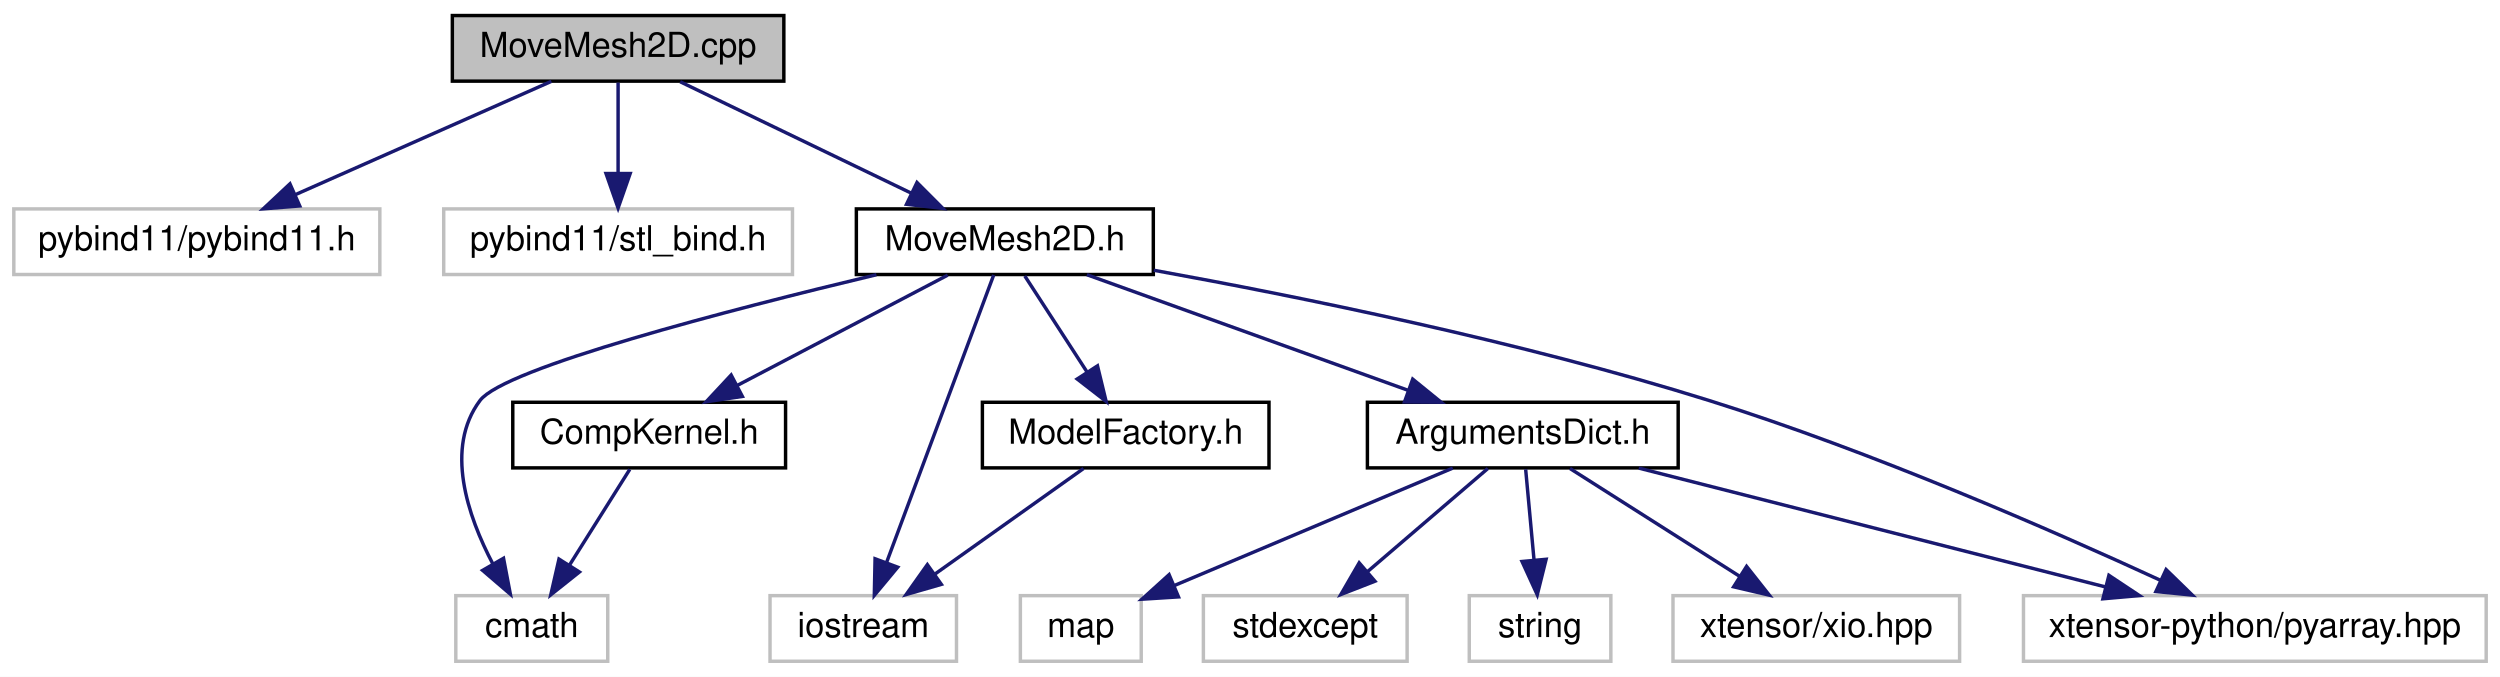
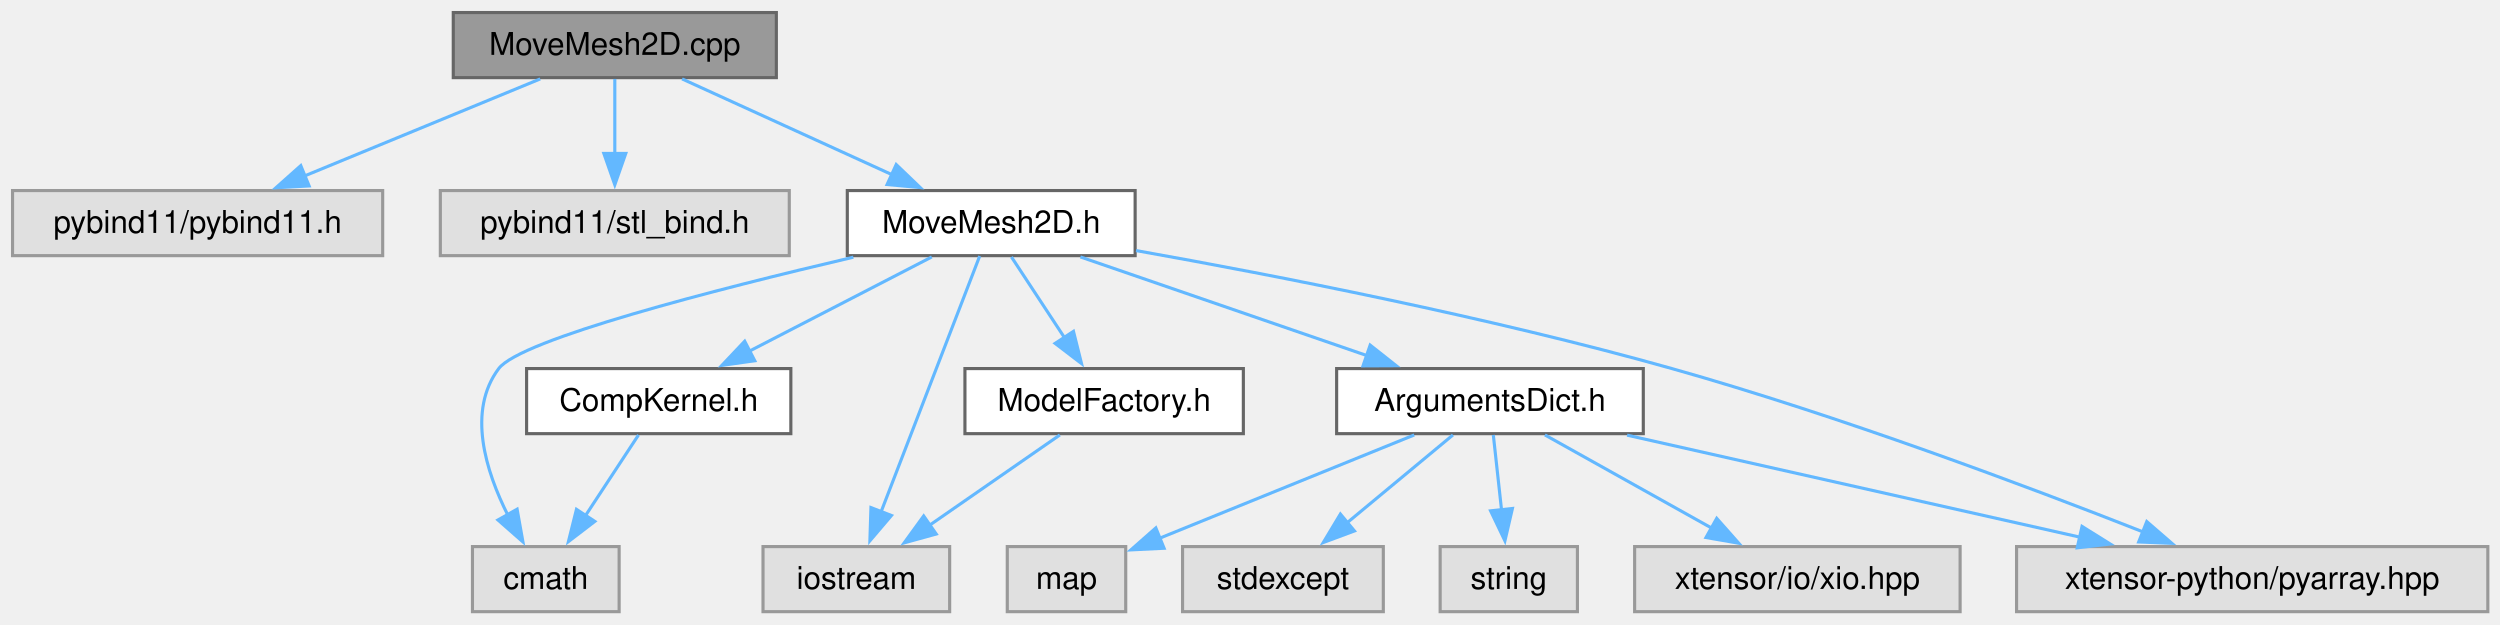
- <svg xmlns="http://www.w3.org/2000/svg" xmlns:xlink="http://www.w3.org/1999/xlink" width="724pt" height="196pt" viewBox="0.00 0.00 724.00 196.00">
-   <g id="graph0" class="graph" transform="scale(1 1) rotate(0) translate(4 192)">
-     <polygon fill="white" stroke="transparent" points="-4,4 -4,-192 720,-192 720,4 -4,4" />
-     <g id="node1" class="node">
-       <g id="a_node1">
-         <a xlink:title=" ">
-           <polygon fill="#bfbfbf" stroke="black" points="127,-168.5 127,-187.5 223,-187.5 223,-168.5 127,-168.5" />
-           <text text-anchor="middle" x="175" y="-175.5" font-family="Helvetica,sans-Serif" font-size="10.00">MoveMesh2D.cpp</text>
-         </a>
-       </g>
-     </g>
-     <g id="node2" class="node">
-       <g id="a_node2">
-         <a xlink:title=" ">
-           <polygon fill="white" stroke="#bfbfbf" points="0,-112.5 0,-131.5 106,-131.5 106,-112.5 0,-112.5" />
-           <text text-anchor="middle" x="53" y="-119.5" font-family="Helvetica,sans-Serif" font-size="10.00">pybind11/pybind11.h</text>
-         </a>
-       </g>
-     </g>
-     <g id="edge1" class="edge">
-       <path fill="none" stroke="midnightblue" d="M155.67,-168.44C135.68,-159.6 104.26,-145.69 81.44,-135.59" />
-       <polygon fill="midnightblue" stroke="midnightblue" points="82.8,-132.36 72.24,-131.52 79.97,-138.76 82.8,-132.36" />
-     </g>
-     <g id="node3" class="node">
-       <g id="a_node3">
-         <a xlink:title=" ">
-           <polygon fill="white" stroke="#bfbfbf" points="124.5,-112.5 124.5,-131.5 225.5,-131.5 225.5,-112.5 124.5,-112.5" />
-           <text text-anchor="middle" x="175" y="-119.5" font-family="Helvetica,sans-Serif" font-size="10.00">pybind11/stl_bind.h</text>
-         </a>
-       </g>
-     </g>
-     <g id="edge2" class="edge">
-       <path fill="none" stroke="midnightblue" d="M175,-168.08C175,-161.01 175,-150.86 175,-141.99" />
-       <polygon fill="midnightblue" stroke="midnightblue" points="178.5,-141.75 175,-131.75 171.5,-141.75 178.5,-141.75" />
-     </g>
-     <g id="node4" class="node">
-       <g id="a_node4">
+ <svg xmlns="http://www.w3.org/2000/svg" xmlns:xlink="http://www.w3.org/1999/xlink" width="797pt" height="199pt" viewBox="0.00 0.00 797.00 199.00">
+   <g id="graph0" class="graph" transform="scale(1 1) rotate(0) translate(4 195)">
+     <g id="Node000001" class="node">
+       <g id="a_Node000001">
+         <a xlink:title=" ">
+           <polygon fill="#999999" stroke="#666666" points="243.5,-191 140.5,-191 140.5,-170.25 243.5,-170.25 243.5,-191" />
+           <text xml:space="preserve" text-anchor="middle" x="192" y="-177.5" font-family="Helvetica,sans-Serif" font-size="10.00">MoveMesh2D.cpp</text>
+         </a>
+       </g>
+     </g>
+     <g id="Node000002" class="node">
+       <g id="a_Node000002">
+         <a xlink:title=" ">
+           <polygon fill="#e0e0e0" stroke="#999999" points="118,-134.25 0,-134.25 0,-113.5 118,-113.5 118,-134.25" />
+           <text xml:space="preserve" text-anchor="middle" x="59" y="-120.75" font-family="Helvetica,sans-Serif" font-size="10.00">pybind11/pybind11.h</text>
+         </a>
+       </g>
+     </g>
+     <g id="edge1_Node000001_Node000002" class="edge">
+       <g id="a_edge1_Node000001_Node000002">
+         <a xlink:title=" ">
+           <path fill="none" stroke="#63b8ff" d="M168.22,-169.84C147.32,-161.23 116.66,-148.61 93.14,-138.93" />
+           <polygon fill="#63b8ff" stroke="#63b8ff" points="94.55,-135.72 83.97,-135.15 91.89,-142.2 94.55,-135.72" />
+         </a>
+       </g>
+     </g>
+     <g id="Node000003" class="node">
+       <g id="a_Node000003">
+         <a xlink:title=" ">
+           <polygon fill="#e0e0e0" stroke="#999999" points="247.62,-134.25 136.38,-134.25 136.38,-113.5 247.62,-113.5 247.62,-134.25" />
+           <text xml:space="preserve" text-anchor="middle" x="192" y="-120.75" font-family="Helvetica,sans-Serif" font-size="10.00">pybind11/stl_bind.h</text>
+         </a>
+       </g>
+     </g>
+     <g id="edge2_Node000001_Node000003" class="edge">
+       <g id="a_edge2_Node000001_Node000003">
+         <a xlink:title=" ">
+           <path fill="none" stroke="#63b8ff" d="M192,-169.84C192,-163.22 192,-154.22 192,-146.02" />
+           <polygon fill="#63b8ff" stroke="#63b8ff" points="195.5,-146.09 192,-136.09 188.5,-146.09 195.5,-146.09" />
+         </a>
+       </g>
+     </g>
+     <g id="Node000004" class="node">
+       <g id="a_Node000004">
        <a xlink:href="_move_mesh2_d_8h.html" target="_top" xlink:title=" ">
-           <polygon fill="white" stroke="black" points="244,-112.5 244,-131.5 330,-131.5 330,-112.5 244,-112.5" />
-           <text text-anchor="middle" x="287" y="-119.5" font-family="Helvetica,sans-Serif" font-size="10.00">MoveMesh2D.h</text>
-         </a>
-       </g>
-     </g>
-     <g id="edge3" class="edge">
-       <path fill="none" stroke="midnightblue" d="M192.99,-168.32C211.04,-159.62 239.05,-146.12 259.8,-136.11" />
-       <polygon fill="midnightblue" stroke="midnightblue" points="261.56,-139.15 269.05,-131.65 258.52,-132.84 261.56,-139.15" />
-     </g>
-     <g id="node5" class="node">
-       <g id="a_node5">
-         <a xlink:title=" ">
-           <polygon fill="white" stroke="#bfbfbf" points="128,-0.5 128,-19.5 172,-19.5 172,-0.5 128,-0.5" />
-           <text text-anchor="middle" x="150" y="-7.5" font-family="Helvetica,sans-Serif" font-size="10.00">cmath</text>
-         </a>
-       </g>
-     </g>
-     <g id="edge4" class="edge">
-       <path fill="none" stroke="midnightblue" d="M249.81,-112.44C207.11,-102.24 142.02,-85.4 135,-76 124.75,-62.28 131.35,-42.72 138.75,-28.65" />
-       <polygon fill="midnightblue" stroke="midnightblue" points="141.82,-30.33 143.8,-19.92 135.76,-26.82 141.82,-30.33" />
-     </g>
-     <g id="node6" class="node">
-       <g id="a_node6">
-         <a xlink:title=" ">
-           <polygon fill="white" stroke="#bfbfbf" points="219,-0.5 219,-19.5 273,-19.5 273,-0.5 219,-0.5" />
-           <text text-anchor="middle" x="246" y="-7.5" font-family="Helvetica,sans-Serif" font-size="10.00">iostream</text>
-         </a>
-       </g>
-     </g>
-     <g id="edge5" class="edge">
-       <path fill="none" stroke="midnightblue" d="M283.78,-112.37C277.14,-94.54 261.76,-53.3 252.81,-29.27" />
-       <polygon fill="midnightblue" stroke="midnightblue" points="255.97,-27.74 249.2,-19.59 249.42,-30.18 255.97,-27.74" />
-     </g>
-     <g id="node7" class="node">
-       <g id="a_node7">
+           <polygon fill="white" stroke="#666666" points="357.88,-134.25 266.12,-134.25 266.12,-113.5 357.88,-113.5 357.88,-134.25" />
+           <text xml:space="preserve" text-anchor="middle" x="312" y="-120.75" font-family="Helvetica,sans-Serif" font-size="10.00">MoveMesh2D.h</text>
+         </a>
+       </g>
+     </g>
+     <g id="edge3_Node000001_Node000004" class="edge">
+       <g id="a_edge3_Node000001_Node000004">
+         <a xlink:title=" ">
+           <path fill="none" stroke="#63b8ff" d="M213.45,-169.84C232.05,-161.35 259.22,-148.95 280.33,-139.33" />
+           <polygon fill="#63b8ff" stroke="#63b8ff" points="281.71,-142.54 289.36,-135.21 278.8,-136.17 281.71,-142.54" />
+         </a>
+       </g>
+     </g>
+     <g id="Node000005" class="node">
+       <g id="a_Node000005">
+         <a xlink:title=" ">
+           <polygon fill="#e0e0e0" stroke="#999999" points="193.38,-20.75 146.62,-20.75 146.62,0 193.38,0 193.38,-20.75" />
+           <text xml:space="preserve" text-anchor="middle" x="170" y="-7.25" font-family="Helvetica,sans-Serif" font-size="10.00">cmath</text>
+         </a>
+       </g>
+     </g>
+     <g id="edge4_Node000004_Node000005" class="edge">
+       <g id="a_edge4_Node000004_Node000005">
+         <a xlink:title=" ">
+           <path fill="none" stroke="#63b8ff" d="M268.05,-113.01C224.08,-102.71 161.97,-86.77 155,-77.5 144.85,-64 150.79,-44.87 157.96,-30.66" />
+           <polygon fill="#63b8ff" stroke="#63b8ff" points="160.85,-32.67 162.71,-22.24 154.75,-29.23 160.85,-32.67" />
+         </a>
+       </g>
+     </g>
+     <g id="Node000006" class="node">
+       <g id="a_Node000006">
+         <a xlink:title=" ">
+           <polygon fill="#e0e0e0" stroke="#999999" points="298.75,-20.75 239.25,-20.75 239.25,0 298.75,0 298.75,-20.75" />
+           <text xml:space="preserve" text-anchor="middle" x="269" y="-7.25" font-family="Helvetica,sans-Serif" font-size="10.00">iostream</text>
+         </a>
+       </g>
+     </g>
+     <g id="edge5_Node000004_Node000006" class="edge">
+       <g id="a_edge5_Node000004_Node000006">
+         <a xlink:title=" ">
+           <path fill="none" stroke="#63b8ff" d="M308.33,-113.37C301.39,-95.36 286.17,-55.89 276.83,-31.68" />
+           <polygon fill="#63b8ff" stroke="#63b8ff" points="280.19,-30.66 273.32,-22.59 273.66,-33.18 280.19,-30.66" />
+         </a>
+       </g>
+     </g>
+     <g id="Node000007" class="node">
+       <g id="a_Node000007">
        <a xlink:href="_comp_kernel_8h.html" target="_top" xlink:title=" ">
-           <polygon fill="white" stroke="black" points="144.5,-56.5 144.5,-75.5 223.5,-75.5 223.5,-56.5 144.5,-56.5" />
-           <text text-anchor="middle" x="184" y="-63.5" font-family="Helvetica,sans-Serif" font-size="10.00">CompKernel.h</text>
-         </a>
-       </g>
-     </g>
-     <g id="edge6" class="edge">
-       <path fill="none" stroke="midnightblue" d="M270.45,-112.32C254.01,-103.7 228.57,-90.36 209.53,-80.39" />
-       <polygon fill="midnightblue" stroke="midnightblue" points="210.99,-77.2 200.51,-75.65 207.74,-83.4 210.99,-77.2" />
-     </g>
-     <g id="node8" class="node">
-       <g id="a_node8">
+           <polygon fill="white" stroke="#666666" points="248.12,-77.5 163.88,-77.5 163.88,-56.75 248.12,-56.75 248.12,-77.5" />
+           <text xml:space="preserve" text-anchor="middle" x="206" y="-64" font-family="Helvetica,sans-Serif" font-size="10.00">CompKernel.h</text>
+         </a>
+       </g>
+     </g>
+     <g id="edge6_Node000004_Node000007" class="edge">
+       <g id="a_edge6_Node000004_Node000007">
+         <a xlink:title=" ">
+           <path fill="none" stroke="#63b8ff" d="M293.05,-113.09C276.92,-104.76 253.5,-92.66 235.01,-83.11" />
+           <polygon fill="#63b8ff" stroke="#63b8ff" points="236.62,-80 226.13,-78.52 233.41,-86.22 236.62,-80" />
+         </a>
+       </g>
+     </g>
+     <g id="Node000008" class="node">
+       <g id="a_Node000008">
        <a xlink:href="_model_factory_8h.html" target="_top" xlink:title=" ">
-           <polygon fill="white" stroke="black" points="280.5,-56.5 280.5,-75.5 363.5,-75.5 363.5,-56.5 280.5,-56.5" />
-           <text text-anchor="middle" x="322" y="-63.5" font-family="Helvetica,sans-Serif" font-size="10.00">ModelFactory.h</text>
-         </a>
-       </g>
-     </g>
-     <g id="edge8" class="edge">
-       <path fill="none" stroke="midnightblue" d="M292.78,-112.08C297.67,-104.53 304.83,-93.49 310.83,-84.23" />
-       <polygon fill="midnightblue" stroke="midnightblue" points="313.83,-86.05 316.33,-75.75 307.95,-82.24 313.83,-86.05" />
-     </g>
-     <g id="node9" class="node">
-       <g id="a_node9">
+           <polygon fill="white" stroke="#666666" points="392.38,-77.5 303.62,-77.5 303.62,-56.75 392.38,-56.75 392.38,-77.5" />
+           <text xml:space="preserve" text-anchor="middle" x="348" y="-64" font-family="Helvetica,sans-Serif" font-size="10.00">ModelFactory.h</text>
+         </a>
+       </g>
+     </g>
+     <g id="edge8_Node000004_Node000008" class="edge">
+       <g id="a_edge8_Node000004_Node000008">
+         <a xlink:title=" ">
+           <path fill="none" stroke="#63b8ff" d="M318.44,-113.09C323.15,-105.92 329.69,-95.98 335.42,-87.26" />
+           <polygon fill="#63b8ff" stroke="#63b8ff" points="338.22,-89.37 340.79,-79.09 332.37,-85.53 338.22,-89.37" />
+         </a>
+       </g>
+     </g>
+     <g id="Node000009" class="node">
+       <g id="a_Node000009">
        <a xlink:href="_arguments_dict_8h.html" target="_top" xlink:title=" ">
-           <polygon fill="white" stroke="black" points="392,-56.5 392,-75.5 482,-75.5 482,-56.5 392,-56.5" />
-           <text text-anchor="middle" x="437" y="-63.5" font-family="Helvetica,sans-Serif" font-size="10.00">ArgumentsDict.h</text>
-         </a>
-       </g>
-     </g>
-     <g id="edge10" class="edge">
-       <path fill="none" stroke="midnightblue" d="M310.77,-112.44C335.89,-103.4 375.71,-89.06 403.9,-78.92" />
-       <polygon fill="midnightblue" stroke="midnightblue" points="405.12,-82.2 413.34,-75.52 402.75,-75.61 405.12,-82.2" />
-     </g>
-     <g id="node13" class="node">
-       <g id="a_node13">
-         <a xlink:title=" ">
-           <polygon fill="white" stroke="#bfbfbf" points="582,-0.5 582,-19.5 716,-19.5 716,-0.5 582,-0.5" />
-           <text text-anchor="middle" x="649" y="-7.5" font-family="Helvetica,sans-Serif" font-size="10.00">xtensor-python/pyarray.hpp</text>
-         </a>
-       </g>
-     </g>
-     <g id="edge16" class="edge">
-       <path fill="none" stroke="midnightblue" d="M330.15,-113.73C371.84,-106.18 436.49,-93.08 491,-76 537.99,-61.27 590.49,-38.31 621.58,-23.98" />
-       <polygon fill="midnightblue" stroke="midnightblue" points="623.3,-27.05 630.89,-19.66 620.35,-20.7 623.3,-27.05" />
-     </g>
-     <g id="edge7" class="edge">
-       <path fill="none" stroke="midnightblue" d="M178.39,-56.08C173.63,-48.53 166.68,-37.49 160.85,-28.23" />
-       <polygon fill="midnightblue" stroke="midnightblue" points="163.8,-26.35 155.51,-19.75 157.88,-30.08 163.8,-26.35" />
-     </g>
-     <g id="edge9" class="edge">
-       <path fill="none" stroke="midnightblue" d="M309.79,-56.32C298.22,-48.11 280.62,-35.6 266.84,-25.81" />
-       <polygon fill="midnightblue" stroke="midnightblue" points="268.61,-22.77 258.43,-19.83 264.56,-28.48 268.61,-22.77" />
-     </g>
-     <g id="node10" class="node">
-       <g id="a_node10">
-         <a xlink:title=" ">
-           <polygon fill="white" stroke="#bfbfbf" points="291.5,-0.5 291.5,-19.5 326.5,-19.5 326.5,-0.5 291.5,-0.5" />
-           <text text-anchor="middle" x="309" y="-7.5" font-family="Helvetica,sans-Serif" font-size="10.00">map</text>
-         </a>
-       </g>
-     </g>
-     <g id="edge11" class="edge">
-       <path fill="none" stroke="midnightblue" d="M416.72,-56.44C394.91,-47.24 360.13,-32.57 336.01,-22.4" />
-       <polygon fill="midnightblue" stroke="midnightblue" points="337.29,-19.14 326.71,-18.47 334.57,-25.58 337.29,-19.14" />
-     </g>
-     <g id="node11" class="node">
-       <g id="a_node11">
-         <a xlink:title=" ">
-           <polygon fill="white" stroke="#bfbfbf" points="344.5,-0.5 344.5,-19.5 403.5,-19.5 403.5,-0.5 344.5,-0.5" />
-           <text text-anchor="middle" x="374" y="-7.5" font-family="Helvetica,sans-Serif" font-size="10.00">stdexcept</text>
-         </a>
-       </g>
-     </g>
-     <g id="edge12" class="edge">
-       <path fill="none" stroke="midnightblue" d="M426.88,-56.32C417.47,-48.26 403.26,-36.08 391.93,-26.37" />
-       <polygon fill="midnightblue" stroke="midnightblue" points="394.18,-23.68 384.31,-19.83 389.62,-29 394.18,-23.68" />
-     </g>
-     <g id="node12" class="node">
-       <g id="a_node12">
-         <a xlink:title=" ">
-           <polygon fill="white" stroke="#bfbfbf" points="421.5,-0.5 421.5,-19.5 462.5,-19.5 462.5,-0.5 421.5,-0.5" />
-           <text text-anchor="middle" x="442" y="-7.5" font-family="Helvetica,sans-Serif" font-size="10.00">string</text>
-         </a>
-       </g>
-     </g>
-     <g id="edge13" class="edge">
-       <path fill="none" stroke="midnightblue" d="M437.83,-56.08C438.48,-49.01 439.42,-38.86 440.24,-29.99" />
-       <polygon fill="midnightblue" stroke="midnightblue" points="443.75,-30.03 441.19,-19.75 436.78,-29.39 443.75,-30.03" />
-     </g>
-     <g id="edge14" class="edge">
-       <path fill="none" stroke="midnightblue" d="M470.59,-56.44C507.19,-47.12 565.84,-32.18 605.83,-22" />
-       <polygon fill="midnightblue" stroke="midnightblue" points="606.74,-25.38 615.57,-19.52 605.01,-18.59 606.74,-25.38" />
-     </g>
-     <g id="node14" class="node">
-       <g id="a_node14">
-         <a xlink:title=" ">
-           <polygon fill="white" stroke="#bfbfbf" points="480.5,-0.5 480.5,-19.5 563.5,-19.5 563.5,-0.5 480.5,-0.5" />
-           <text text-anchor="middle" x="522" y="-7.5" font-family="Helvetica,sans-Serif" font-size="10.00">xtensor/xio.hpp</text>
-         </a>
-       </g>
-     </g>
-     <g id="edge15" class="edge">
-       <path fill="none" stroke="midnightblue" d="M450.66,-56.32C463.92,-47.9 484.27,-34.97 499.85,-25.07" />
-       <polygon fill="midnightblue" stroke="midnightblue" points="501.81,-27.97 508.38,-19.65 498.06,-22.06 501.81,-27.97" />
+           <polygon fill="white" stroke="#666666" points="519.88,-77.5 422.12,-77.5 422.12,-56.75 519.88,-56.75 519.88,-77.5" />
+           <text xml:space="preserve" text-anchor="middle" x="471" y="-64" font-family="Helvetica,sans-Serif" font-size="10.00">ArgumentsDict.h</text>
+         </a>
+       </g>
+     </g>
+     <g id="edge10_Node000004_Node000009" class="edge">
+       <g id="a_edge10_Node000004_Node000009">
+         <a xlink:title=" ">
+           <path fill="none" stroke="#63b8ff" d="M340.43,-113.09C365.9,-104.32 403.5,-91.37 431.82,-81.62" />
+           <polygon fill="#63b8ff" stroke="#63b8ff" points="432.81,-84.98 441.12,-78.41 430.53,-78.36 432.81,-84.98" />
+         </a>
+       </g>
+     </g>
+     <g id="Node000013" class="node">
+       <g id="a_Node000013">
+         <a xlink:title=" ">
+           <polygon fill="#e0e0e0" stroke="#999999" points="789.12,-20.75 638.88,-20.75 638.88,0 789.12,0 789.12,-20.75" />
+           <text xml:space="preserve" text-anchor="middle" x="714" y="-7.25" font-family="Helvetica,sans-Serif" font-size="10.00">xtensor-python/pyarray.hpp</text>
+         </a>
+       </g>
+     </g>
+     <g id="edge16_Node000004_Node000013" class="edge">
+       <g id="a_edge16_Node000004_Node000013">
+         <a xlink:title=" ">
+           <path fill="none" stroke="#63b8ff" d="M358.16,-115.12C402.4,-107.24 470.84,-93.89 529,-77.5 582.26,-62.49 642.3,-39.95 679.15,-25.45" />
+           <polygon fill="#63b8ff" stroke="#63b8ff" points="680.39,-28.72 688.4,-21.79 677.81,-22.22 680.39,-28.72" />
+         </a>
+       </g>
+     </g>
+     <g id="edge7_Node000007_Node000005" class="edge">
+       <g id="a_edge7_Node000007_Node000005">
+         <a xlink:title=" ">
+           <path fill="none" stroke="#63b8ff" d="M199.56,-56.34C194.85,-49.17 188.31,-39.23 182.58,-30.51" />
+           <polygon fill="#63b8ff" stroke="#63b8ff" points="185.63,-28.78 177.21,-22.34 179.78,-32.62 185.63,-28.78" />
+         </a>
+       </g>
+     </g>
+     <g id="edge9_Node000008_Node000006" class="edge">
+       <g id="a_edge9_Node000008_Node000006">
+         <a xlink:title=" ">
+           <path fill="none" stroke="#63b8ff" d="M333.88,-56.34C322.31,-48.32 305.7,-36.81 292.18,-27.44" />
+           <polygon fill="#63b8ff" stroke="#63b8ff" points="294.46,-24.76 284.25,-21.94 290.47,-30.51 294.46,-24.76" />
+         </a>
+       </g>
+     </g>
+     <g id="Node000010" class="node">
+       <g id="a_Node000010">
+         <a xlink:title=" ">
+           <polygon fill="#e0e0e0" stroke="#999999" points="354.88,-20.75 317.12,-20.75 317.12,0 354.88,0 354.88,-20.75" />
+           <text xml:space="preserve" text-anchor="middle" x="336" y="-7.25" font-family="Helvetica,sans-Serif" font-size="10.00">map</text>
+         </a>
+       </g>
+     </g>
+     <g id="edge11_Node000009_Node000010" class="edge">
+       <g id="a_edge11_Node000009_Node000010">
+         <a xlink:title=" ">
+           <path fill="none" stroke="#63b8ff" d="M446.86,-56.34C424.11,-47.11 389.95,-33.25 365.57,-23.37" />
+           <polygon fill="#63b8ff" stroke="#63b8ff" points="367.11,-20.22 356.53,-19.7 364.48,-26.7 367.11,-20.22" />
+         </a>
+       </g>
+     </g>
+     <g id="Node000011" class="node">
+       <g id="a_Node000011">
+         <a xlink:title=" ">
+           <polygon fill="#e0e0e0" stroke="#999999" points="437,-20.75 373,-20.75 373,0 437,0 437,-20.75" />
+           <text xml:space="preserve" text-anchor="middle" x="405" y="-7.25" font-family="Helvetica,sans-Serif" font-size="10.00">stdexcept</text>
+         </a>
+       </g>
+     </g>
+     <g id="edge12_Node000009_Node000011" class="edge">
+       <g id="a_edge12_Node000009_Node000011">
+         <a xlink:title=" ">
+           <path fill="none" stroke="#63b8ff" d="M459.2,-56.34C449.82,-48.55 436.46,-37.47 425.36,-28.26" />
+           <polygon fill="#63b8ff" stroke="#63b8ff" points="427.79,-25.74 417.86,-22.04 423.32,-31.12 427.79,-25.74" />
+         </a>
+       </g>
+     </g>
+     <g id="Node000012" class="node">
+       <g id="a_Node000012">
+         <a xlink:title=" ">
+           <polygon fill="#e0e0e0" stroke="#999999" points="498.88,-20.75 455.12,-20.75 455.12,0 498.88,0 498.88,-20.75" />
+           <text xml:space="preserve" text-anchor="middle" x="477" y="-7.25" font-family="Helvetica,sans-Serif" font-size="10.00">string</text>
+         </a>
+       </g>
+     </g>
+     <g id="edge13_Node000009_Node000012" class="edge">
+       <g id="a_edge13_Node000009_Node000012">
+         <a xlink:title=" ">
+           <path fill="none" stroke="#63b8ff" d="M472.07,-56.34C472.8,-49.72 473.78,-40.72 474.68,-32.52" />
+           <polygon fill="#63b8ff" stroke="#63b8ff" points="478.16,-32.9 475.77,-22.58 471.2,-32.14 478.16,-32.9" />
+         </a>
+       </g>
+     </g>
+     <g id="edge14_Node000009_Node000013" class="edge">
+       <g id="a_edge14_Node000009_Node000013">
+         <a xlink:title=" ">
+           <path fill="none" stroke="#63b8ff" d="M514.72,-56.27C555.2,-47.15 615.54,-33.56 659.22,-23.72" />
+           <polygon fill="#63b8ff" stroke="#63b8ff" points="659.75,-27.18 668.74,-21.57 658.22,-20.36 659.75,-27.18" />
+         </a>
+       </g>
+     </g>
+     <g id="Node000014" class="node">
+       <g id="a_Node000014">
+         <a xlink:title=" ">
+           <polygon fill="#e0e0e0" stroke="#999999" points="620.88,-20.75 517.12,-20.75 517.12,0 620.88,0 620.88,-20.75" />
+           <text xml:space="preserve" text-anchor="middle" x="569" y="-7.25" font-family="Helvetica,sans-Serif" font-size="10.00">xtensor/io/xio.hpp</text>
+         </a>
+       </g>
+     </g>
+     <g id="edge15_Node000009_Node000014" class="edge">
+       <g id="a_edge15_Node000009_Node000014">
+         <a xlink:title=" ">
+           <path fill="none" stroke="#63b8ff" d="M488.52,-56.34C503.29,-48.08 524.68,-36.13 541.7,-26.63" />
+           <polygon fill="#63b8ff" stroke="#63b8ff" points="543.29,-29.75 550.31,-21.82 539.87,-23.64 543.29,-29.75" />
+         </a>
+       </g>
    </g>
  </g>
</svg>
